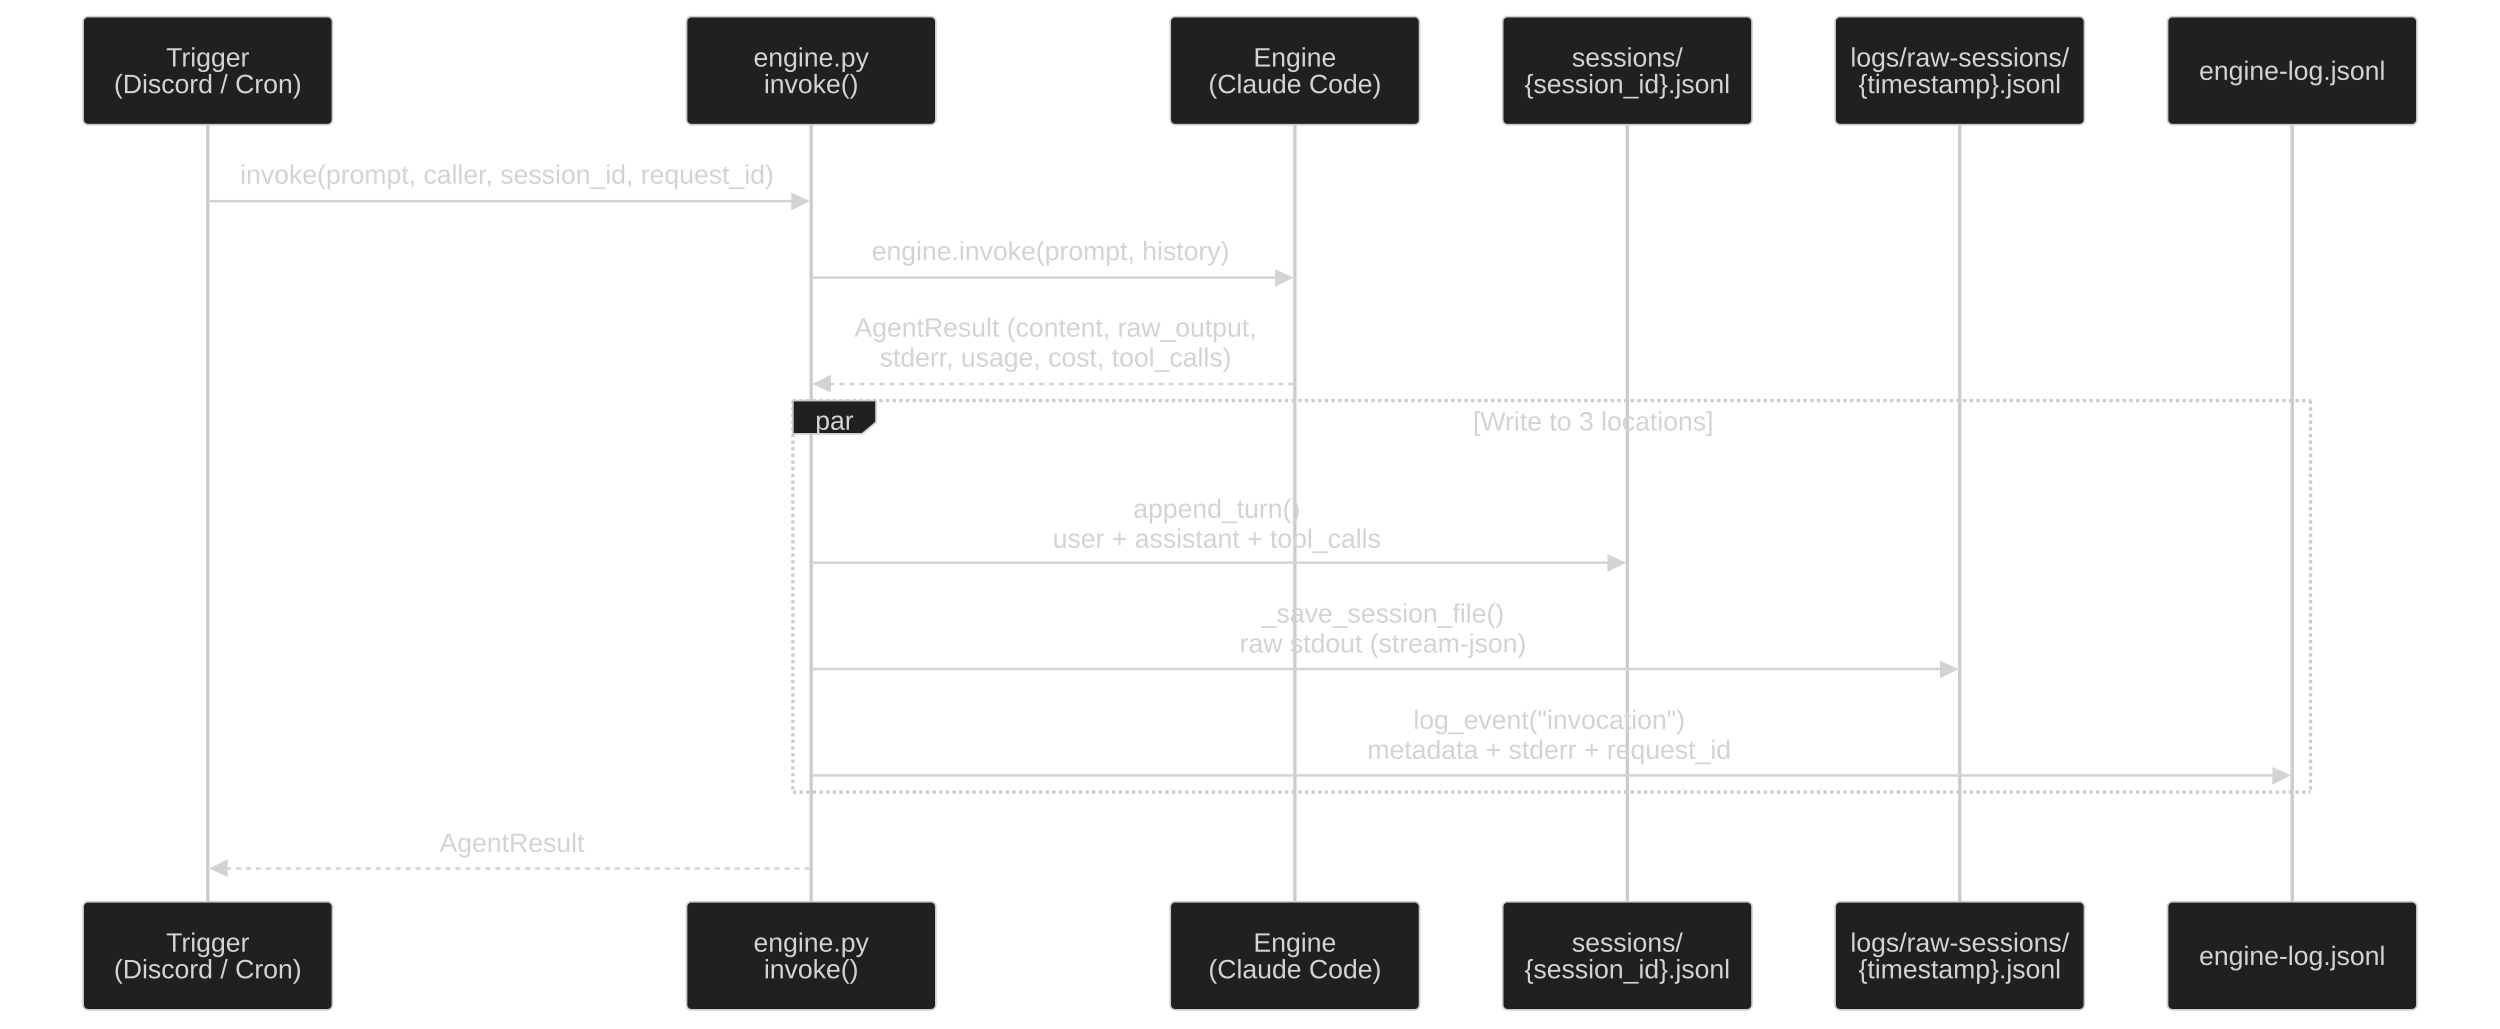
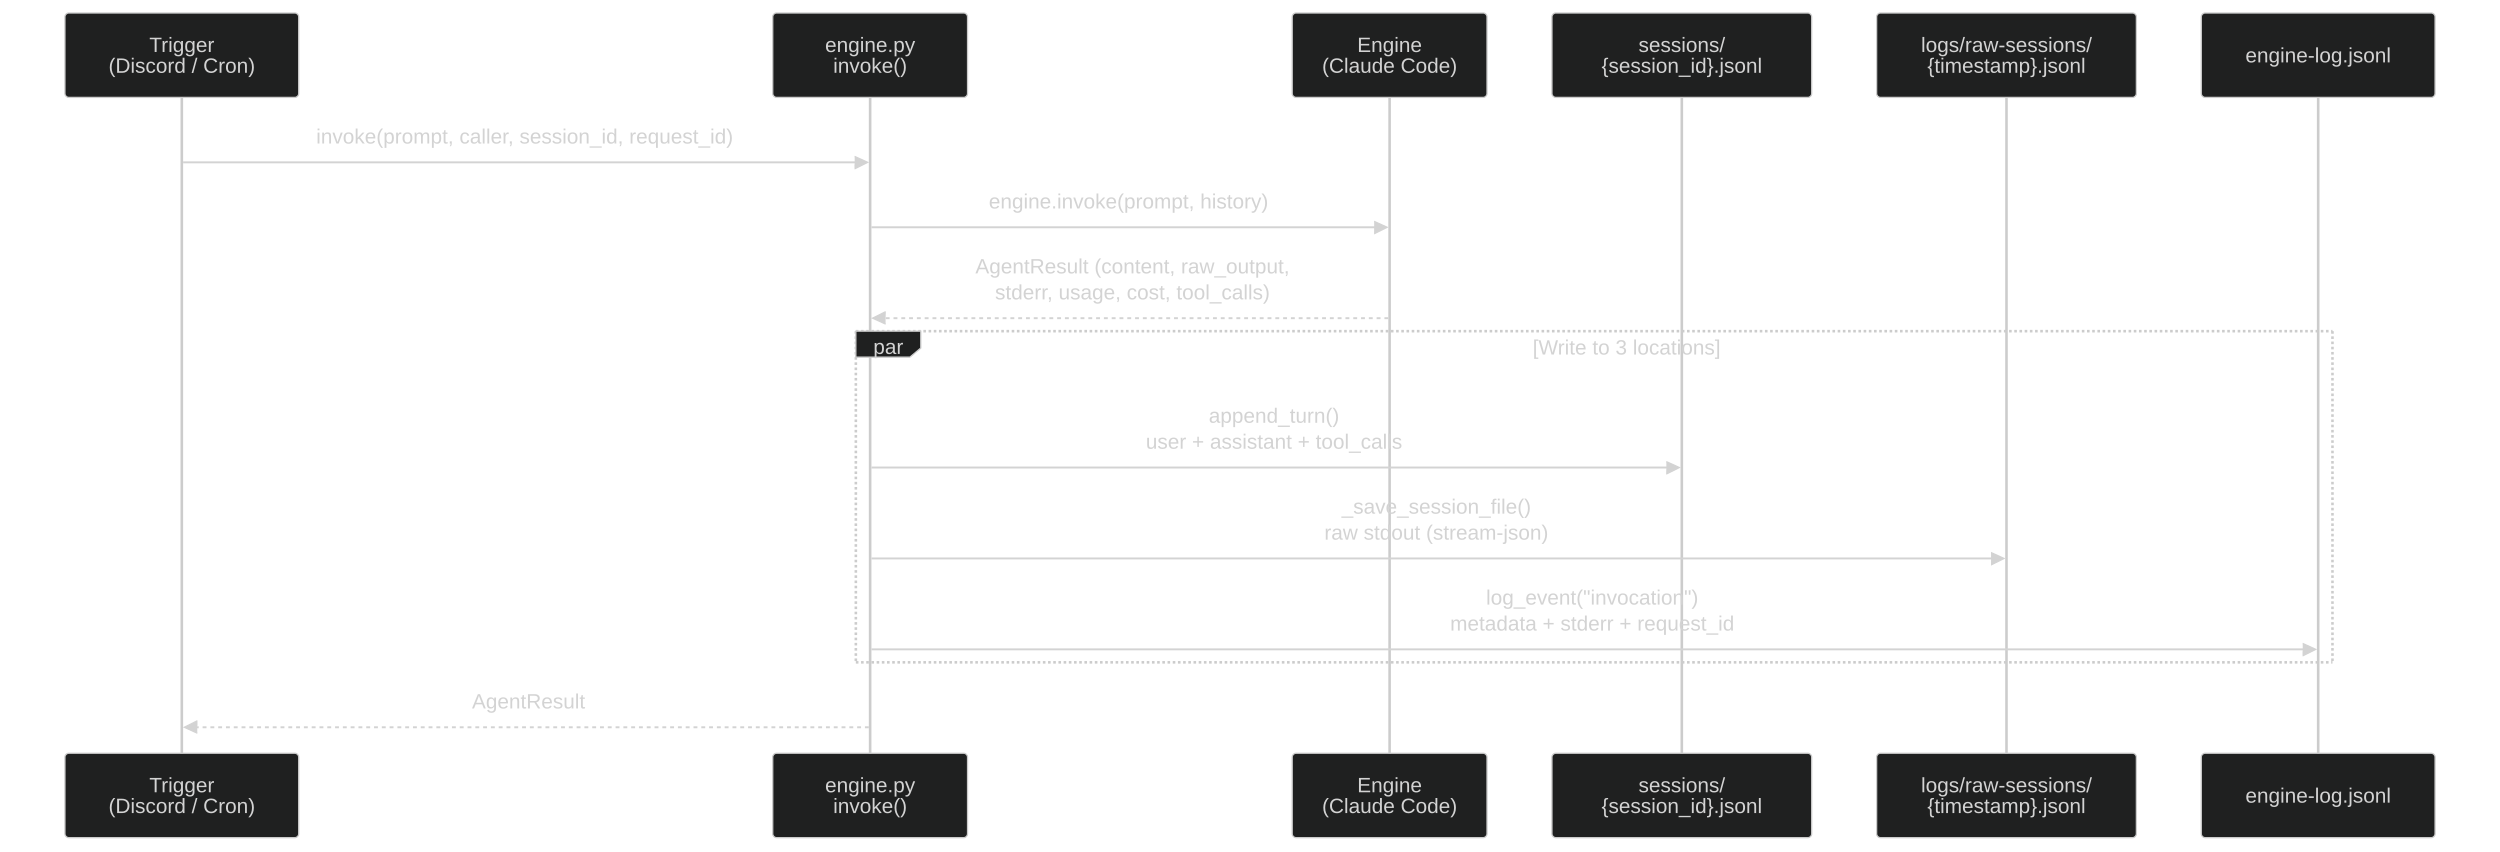
- <svg xmlns="http://www.w3.org/2000/svg" id="my-svg" width="100%" style="max-width: 1504px; background-color: transparent;" viewBox="-50 -10 1504 618.5" role="graphics-document document" aria-roledescription="sequence">
-   <g>
-     <rect x="1254" y="532.5" fill="#eaeaea" stroke="#666" width="150" height="65" name="EL" rx="3" ry="3" class="actor actor-bottom" />
-     <text x="1329" y="565" dominant-baseline="central" alignment-baseline="central" class="actor actor-box" style="text-anchor: middle; font-size: 16px; font-weight: 400;">
-       <tspan x="1329" dy="0">engine-log.jsonl</tspan>
-     </text>
-   </g>
-   <g>
-     <rect x="1054" y="532.5" fill="#eaeaea" stroke="#666" width="150" height="65" name="RS" rx="3" ry="3" class="actor actor-bottom" />
-     <text x="1129" y="565" dominant-baseline="central" alignment-baseline="central" class="actor actor-box" style="text-anchor: middle; font-size: 16px; font-weight: 400;">
-       <tspan x="1129" dy="-8">logs/raw-sessions/</tspan>
-     </text>
-     <text x="1129" y="565" dominant-baseline="central" alignment-baseline="central" class="actor actor-box" style="text-anchor: middle; font-size: 16px; font-weight: 400;">
-       <tspan x="1129" dy="8">{timestamp}.jsonl</tspan>
-     </text>
-   </g>
-   <g>
-     <rect x="854" y="532.5" fill="#eaeaea" stroke="#666" width="150" height="65" name="SS" rx="3" ry="3" class="actor actor-bottom" />
-     <text x="929" y="565" dominant-baseline="central" alignment-baseline="central" class="actor actor-box" style="text-anchor: middle; font-size: 16px; font-weight: 400;">
-       <tspan x="929" dy="-8">sessions/</tspan>
-     </text>
-     <text x="929" y="565" dominant-baseline="central" alignment-baseline="central" class="actor actor-box" style="text-anchor: middle; font-size: 16px; font-weight: 400;">
-       <tspan x="929" dy="8">{session_id}.jsonl</tspan>
-     </text>
-   </g>
-   <g>
-     <rect x="654" y="532.5" fill="#eaeaea" stroke="#666" width="150" height="65" name="EN" rx="3" ry="3" class="actor actor-bottom" />
-     <text x="729" y="565" dominant-baseline="central" alignment-baseline="central" class="actor actor-box" style="text-anchor: middle; font-size: 16px; font-weight: 400;">
-       <tspan x="729" dy="-8">Engine</tspan>
-     </text>
-     <text x="729" y="565" dominant-baseline="central" alignment-baseline="central" class="actor actor-box" style="text-anchor: middle; font-size: 16px; font-weight: 400;">
-       <tspan x="729" dy="8">(Claude Code)</tspan>
-     </text>
-   </g>
-   <g>
-     <rect x="363" y="532.5" fill="#eaeaea" stroke="#666" width="150" height="65" name="E" rx="3" ry="3" class="actor actor-bottom" />
-     <text x="438" y="565" dominant-baseline="central" alignment-baseline="central" class="actor actor-box" style="text-anchor: middle; font-size: 16px; font-weight: 400;">
-       <tspan x="438" dy="-8">engine.py</tspan>
-     </text>
-     <text x="438" y="565" dominant-baseline="central" alignment-baseline="central" class="actor actor-box" style="text-anchor: middle; font-size: 16px; font-weight: 400;">
-       <tspan x="438" dy="8">invoke()</tspan>
-     </text>
-   </g>
-   <g>
-     <rect x="0" y="532.5" fill="#eaeaea" stroke="#666" width="150" height="65" name="T" rx="3" ry="3" class="actor actor-bottom" />
-     <text x="75" y="565" dominant-baseline="central" alignment-baseline="central" class="actor actor-box" style="text-anchor: middle; font-size: 16px; font-weight: 400;">
-       <tspan x="75" dy="-8">Trigger</tspan>
-     </text>
-     <text x="75" y="565" dominant-baseline="central" alignment-baseline="central" class="actor actor-box" style="text-anchor: middle; font-size: 16px; font-weight: 400;">
-       <tspan x="75" dy="8">(Discord / Cron)</tspan>
-     </text>
-   </g>
-   <g>
-     <line id="actor5" x1="1329" y1="65" x2="1329" y2="532.5" class="actor-line 200" stroke-width="0.5px" stroke="#999" name="EL" />
-     <g id="root-5">
-       <rect x="1254" y="0" fill="#eaeaea" stroke="#666" width="150" height="65" name="EL" rx="3" ry="3" class="actor actor-top" />
-       <text x="1329" y="32.5" dominant-baseline="central" alignment-baseline="central" class="actor actor-box" style="text-anchor: middle; font-size: 16px; font-weight: 400;">
-         <tspan x="1329" dy="0">engine-log.jsonl</tspan>
-       </text>
-     </g>
-   </g>
-   <g>
-     <line id="actor4" x1="1129" y1="65" x2="1129" y2="532.5" class="actor-line 200" stroke-width="0.5px" stroke="#999" name="RS" />
-     <g id="root-4">
-       <rect x="1054" y="0" fill="#eaeaea" stroke="#666" width="150" height="65" name="RS" rx="3" ry="3" class="actor actor-top" />
-       <text x="1129" y="32.5" dominant-baseline="central" alignment-baseline="central" class="actor actor-box" style="text-anchor: middle; font-size: 16px; font-weight: 400;">
-         <tspan x="1129" dy="-8">logs/raw-sessions/</tspan>
-       </text>
-       <text x="1129" y="32.5" dominant-baseline="central" alignment-baseline="central" class="actor actor-box" style="text-anchor: middle; font-size: 16px; font-weight: 400;">
-         <tspan x="1129" dy="8">{timestamp}.jsonl</tspan>
-       </text>
-     </g>
-   </g>
-   <g>
-     <line id="actor3" x1="929" y1="65" x2="929" y2="532.5" class="actor-line 200" stroke-width="0.5px" stroke="#999" name="SS" />
-     <g id="root-3">
-       <rect x="854" y="0" fill="#eaeaea" stroke="#666" width="150" height="65" name="SS" rx="3" ry="3" class="actor actor-top" />
-       <text x="929" y="32.5" dominant-baseline="central" alignment-baseline="central" class="actor actor-box" style="text-anchor: middle; font-size: 16px; font-weight: 400;">
-         <tspan x="929" dy="-8">sessions/</tspan>
-       </text>
-       <text x="929" y="32.5" dominant-baseline="central" alignment-baseline="central" class="actor actor-box" style="text-anchor: middle; font-size: 16px; font-weight: 400;">
-         <tspan x="929" dy="8">{session_id}.jsonl</tspan>
-       </text>
-     </g>
-   </g>
-   <g>
-     <line id="actor2" x1="729" y1="65" x2="729" y2="532.5" class="actor-line 200" stroke-width="0.5px" stroke="#999" name="EN" />
-     <g id="root-2">
-       <rect x="654" y="0" fill="#eaeaea" stroke="#666" width="150" height="65" name="EN" rx="3" ry="3" class="actor actor-top" />
-       <text x="729" y="32.5" dominant-baseline="central" alignment-baseline="central" class="actor actor-box" style="text-anchor: middle; font-size: 16px; font-weight: 400;">
-         <tspan x="729" dy="-8">Engine</tspan>
-       </text>
-       <text x="729" y="32.5" dominant-baseline="central" alignment-baseline="central" class="actor actor-box" style="text-anchor: middle; font-size: 16px; font-weight: 400;">
-         <tspan x="729" dy="8">(Claude Code)</tspan>
-       </text>
-     </g>
-   </g>
-   <g>
-     <line id="actor1" x1="438" y1="65" x2="438" y2="532.5" class="actor-line 200" stroke-width="0.5px" stroke="#999" name="E" />
-     <g id="root-1">
-       <rect x="363" y="0" fill="#eaeaea" stroke="#666" width="150" height="65" name="E" rx="3" ry="3" class="actor actor-top" />
-       <text x="438" y="32.5" dominant-baseline="central" alignment-baseline="central" class="actor actor-box" style="text-anchor: middle; font-size: 16px; font-weight: 400;">
-         <tspan x="438" dy="-8">engine.py</tspan>
-       </text>
-       <text x="438" y="32.5" dominant-baseline="central" alignment-baseline="central" class="actor actor-box" style="text-anchor: middle; font-size: 16px; font-weight: 400;">
-         <tspan x="438" dy="8">invoke()</tspan>
-       </text>
-     </g>
-   </g>
-   <g>
-     <line id="actor0" x1="75" y1="65" x2="75" y2="532.5" class="actor-line 200" stroke-width="0.5px" stroke="#999" name="T" />
-     <g id="root-0">
-       <rect x="0" y="0" fill="#eaeaea" stroke="#666" width="150" height="65" name="T" rx="3" ry="3" class="actor actor-top" />
-       <text x="75" y="32.5" dominant-baseline="central" alignment-baseline="central" class="actor actor-box" style="text-anchor: middle; font-size: 16px; font-weight: 400;">
-         <tspan x="75" dy="-8">Trigger</tspan>
-       </text>
-       <text x="75" y="32.5" dominant-baseline="central" alignment-baseline="central" class="actor actor-box" style="text-anchor: middle; font-size: 16px; font-weight: 400;">
-         <tspan x="75" dy="8">(Discord / Cron)</tspan>
-       </text>
-     </g>
-   </g>
-   <style>#my-svg{font-family:"trebuchet ms",verdana,arial,sans-serif;font-size:16px;fill:#ccc;}@keyframes edge-animation-frame{from{stroke-dashoffset:0;}}@keyframes dash{to{stroke-dashoffset:0;}}#my-svg .edge-animation-slow{stroke-dasharray:9,5!important;stroke-dashoffset:900;animation:dash 50s linear infinite;stroke-linecap:round;}#my-svg .edge-animation-fast{stroke-dasharray:9,5!important;stroke-dashoffset:900;animation:dash 20s linear infinite;stroke-linecap:round;}#my-svg .error-icon{fill:#a44141;}#my-svg .error-text{fill:#ddd;stroke:#ddd;}#my-svg .edge-thickness-normal{stroke-width:1px;}#my-svg .edge-thickness-thick{stroke-width:3.5px;}#my-svg .edge-pattern-solid{stroke-dasharray:0;}#my-svg .edge-thickness-invisible{stroke-width:0;fill:none;}#my-svg .edge-pattern-dashed{stroke-dasharray:3;}#my-svg .edge-pattern-dotted{stroke-dasharray:2;}#my-svg .marker{fill:lightgrey;stroke:lightgrey;}#my-svg .marker.cross{stroke:lightgrey;}#my-svg svg{font-family:"trebuchet ms",verdana,arial,sans-serif;font-size:16px;}#my-svg p{margin:0;}#my-svg .actor{stroke:#ccc;fill:#1f2020;}#my-svg text.actor&gt;tspan{fill:lightgrey;stroke:none;}#my-svg .actor-line{stroke:#ccc;}#my-svg .innerArc{stroke-width:1.5;stroke-dasharray:none;}#my-svg .messageLine0{stroke-width:1.5;stroke-dasharray:none;stroke:lightgrey;}#my-svg .messageLine1{stroke-width:1.5;stroke-dasharray:2,2;stroke:lightgrey;}#my-svg #arrowhead path{fill:lightgrey;stroke:lightgrey;}#my-svg .sequenceNumber{fill:black;}#my-svg #sequencenumber{fill:lightgrey;}#my-svg #crosshead path{fill:lightgrey;stroke:lightgrey;}#my-svg .messageText{fill:lightgrey;stroke:none;}#my-svg .labelBox{stroke:#ccc;fill:#1f2020;}#my-svg .labelText,#my-svg .labelText&gt;tspan{fill:lightgrey;stroke:none;}#my-svg .loopText,#my-svg .loopText&gt;tspan{fill:lightgrey;stroke:none;}#my-svg .loopLine{stroke-width:2px;stroke-dasharray:2,2;stroke:#ccc;fill:#ccc;}#my-svg .note{stroke:hsl(180, 0%, 18.353%);fill:hsl(180, 1.587%, 28.353%);}#my-svg .noteText,#my-svg .noteText&gt;tspan{fill:rgb(183.848, 181.552, 181.552);stroke:none;}#my-svg .activation0{fill:hsl(180, 1.587%, 28.353%);stroke:#ccc;}#my-svg .activation1{fill:hsl(180, 1.587%, 28.353%);stroke:#ccc;}#my-svg .activation2{fill:hsl(180, 1.587%, 28.353%);stroke:#ccc;}#my-svg .actorPopupMenu{position:absolute;}#my-svg .actorPopupMenuPanel{position:absolute;fill:#1f2020;box-shadow:0px 8px 16px 0px rgba(0,0,0,0.2);filter:drop-shadow(3px 5px 2px rgb(0 0 0 / 0.4));}#my-svg .actor-man line{stroke:#ccc;fill:#1f2020;}#my-svg .actor-man circle,#my-svg line{stroke:#ccc;fill:#1f2020;stroke-width:2px;}#my-svg :root{--mermaid-font-family:"trebuchet ms",verdana,arial,sans-serif;}</style>
+ <svg xmlns="http://www.w3.org/2000/svg" id="my-svg" width="100%" style="max-width: 1925px; background-color: white;" viewBox="-50 -10 1925 656" role="graphics-document document" aria-roledescription="sequence">
+   <g>
+     <rect x="1645" y="570" fill="#eaeaea" stroke="#666" width="180" height="65" name="EL" rx="3" ry="3" class="actor actor-bottom" />
+     <text x="1735" y="602.5" dominant-baseline="central" alignment-baseline="central" class="actor actor-box" style="text-anchor: middle; font-size: 16px; font-weight: 400;">
+       <tspan x="1735" dy="0">engine-log.jsonl</tspan>
+     </text>
+   </g>
+   <g>
+     <rect x="1395" y="570" fill="#eaeaea" stroke="#666" width="200" height="65" name="RS" rx="3" ry="3" class="actor actor-bottom" />
+     <text x="1495" y="602.5" dominant-baseline="central" alignment-baseline="central" class="actor actor-box" style="text-anchor: middle; font-size: 16px; font-weight: 400;">
+       <tspan x="1495" dy="-8">logs/raw-sessions/</tspan>
+     </text>
+     <text x="1495" y="602.5" dominant-baseline="central" alignment-baseline="central" class="actor actor-box" style="text-anchor: middle; font-size: 16px; font-weight: 400;">
+       <tspan x="1495" dy="8">{timestamp}.jsonl</tspan>
+     </text>
+   </g>
+   <g>
+     <rect x="1145" y="570" fill="#eaeaea" stroke="#666" width="200" height="65" name="SS" rx="3" ry="3" class="actor actor-bottom" />
+     <text x="1245" y="602.5" dominant-baseline="central" alignment-baseline="central" class="actor actor-box" style="text-anchor: middle; font-size: 16px; font-weight: 400;">
+       <tspan x="1245" dy="-8">sessions/</tspan>
+     </text>
+     <text x="1245" y="602.5" dominant-baseline="central" alignment-baseline="central" class="actor actor-box" style="text-anchor: middle; font-size: 16px; font-weight: 400;">
+       <tspan x="1245" dy="8">{session_id}.jsonl</tspan>
+     </text>
+   </g>
+   <g>
+     <rect x="945" y="570" fill="#eaeaea" stroke="#666" width="150" height="65" name="EN" rx="3" ry="3" class="actor actor-bottom" />
+     <text x="1020" y="602.5" dominant-baseline="central" alignment-baseline="central" class="actor actor-box" style="text-anchor: middle; font-size: 16px; font-weight: 400;">
+       <tspan x="1020" dy="-8">Engine</tspan>
+     </text>
+     <text x="1020" y="602.5" dominant-baseline="central" alignment-baseline="central" class="actor actor-box" style="text-anchor: middle; font-size: 16px; font-weight: 400;">
+       <tspan x="1020" dy="8">(Claude Code)</tspan>
+     </text>
+   </g>
+   <g>
+     <rect x="545" y="570" fill="#eaeaea" stroke="#666" width="150" height="65" name="E" rx="3" ry="3" class="actor actor-bottom" />
+     <text x="620" y="602.5" dominant-baseline="central" alignment-baseline="central" class="actor actor-box" style="text-anchor: middle; font-size: 16px; font-weight: 400;">
+       <tspan x="620" dy="-8">engine.py</tspan>
+     </text>
+     <text x="620" y="602.5" dominant-baseline="central" alignment-baseline="central" class="actor actor-box" style="text-anchor: middle; font-size: 16px; font-weight: 400;">
+       <tspan x="620" dy="8">invoke()</tspan>
+     </text>
+   </g>
+   <g>
+     <rect x="0" y="570" fill="#eaeaea" stroke="#666" width="180" height="65" name="T" rx="3" ry="3" class="actor actor-bottom" />
+     <text x="90" y="602.5" dominant-baseline="central" alignment-baseline="central" class="actor actor-box" style="text-anchor: middle; font-size: 16px; font-weight: 400;">
+       <tspan x="90" dy="-8">Trigger</tspan>
+     </text>
+     <text x="90" y="602.5" dominant-baseline="central" alignment-baseline="central" class="actor actor-box" style="text-anchor: middle; font-size: 16px; font-weight: 400;">
+       <tspan x="90" dy="8">(Discord / Cron)</tspan>
+     </text>
+   </g>
+   <g>
+     <line id="actor5" x1="1735" y1="65" x2="1735" y2="570" class="actor-line 200" stroke-width="0.5px" stroke="#999" name="EL" data-et="life-line" data-id="EL" />
+     <g id="root-5" data-et="participant" data-type="participant" data-id="EL">
+       <rect x="1645" y="0" fill="#eaeaea" stroke="#666" width="180" height="65" name="EL" rx="3" ry="3" class="actor actor-top" />
+       <text x="1735" y="32.5" dominant-baseline="central" alignment-baseline="central" class="actor actor-box" style="text-anchor: middle; font-size: 16px; font-weight: 400;">
+         <tspan x="1735" dy="0">engine-log.jsonl</tspan>
+       </text>
+     </g>
+   </g>
+   <g>
+     <line id="actor4" x1="1495" y1="65" x2="1495" y2="570" class="actor-line 200" stroke-width="0.5px" stroke="#999" name="RS" data-et="life-line" data-id="RS" />
+     <g id="root-4" data-et="participant" data-type="participant" data-id="RS">
+       <rect x="1395" y="0" fill="#eaeaea" stroke="#666" width="200" height="65" name="RS" rx="3" ry="3" class="actor actor-top" />
+       <text x="1495" y="32.5" dominant-baseline="central" alignment-baseline="central" class="actor actor-box" style="text-anchor: middle; font-size: 16px; font-weight: 400;">
+         <tspan x="1495" dy="-8">logs/raw-sessions/</tspan>
+       </text>
+       <text x="1495" y="32.5" dominant-baseline="central" alignment-baseline="central" class="actor actor-box" style="text-anchor: middle; font-size: 16px; font-weight: 400;">
+         <tspan x="1495" dy="8">{timestamp}.jsonl</tspan>
+       </text>
+     </g>
+   </g>
+   <g>
+     <line id="actor3" x1="1245" y1="65" x2="1245" y2="570" class="actor-line 200" stroke-width="0.5px" stroke="#999" name="SS" data-et="life-line" data-id="SS" />
+     <g id="root-3" data-et="participant" data-type="participant" data-id="SS">
+       <rect x="1145" y="0" fill="#eaeaea" stroke="#666" width="200" height="65" name="SS" rx="3" ry="3" class="actor actor-top" />
+       <text x="1245" y="32.5" dominant-baseline="central" alignment-baseline="central" class="actor actor-box" style="text-anchor: middle; font-size: 16px; font-weight: 400;">
+         <tspan x="1245" dy="-8">sessions/</tspan>
+       </text>
+       <text x="1245" y="32.5" dominant-baseline="central" alignment-baseline="central" class="actor actor-box" style="text-anchor: middle; font-size: 16px; font-weight: 400;">
+         <tspan x="1245" dy="8">{session_id}.jsonl</tspan>
+       </text>
+     </g>
+   </g>
+   <g>
+     <line id="actor2" x1="1020" y1="65" x2="1020" y2="570" class="actor-line 200" stroke-width="0.5px" stroke="#999" name="EN" data-et="life-line" data-id="EN" />
+     <g id="root-2" data-et="participant" data-type="participant" data-id="EN">
+       <rect x="945" y="0" fill="#eaeaea" stroke="#666" width="150" height="65" name="EN" rx="3" ry="3" class="actor actor-top" />
+       <text x="1020" y="32.5" dominant-baseline="central" alignment-baseline="central" class="actor actor-box" style="text-anchor: middle; font-size: 16px; font-weight: 400;">
+         <tspan x="1020" dy="-8">Engine</tspan>
+       </text>
+       <text x="1020" y="32.5" dominant-baseline="central" alignment-baseline="central" class="actor actor-box" style="text-anchor: middle; font-size: 16px; font-weight: 400;">
+         <tspan x="1020" dy="8">(Claude Code)</tspan>
+       </text>
+     </g>
+   </g>
+   <g>
+     <line id="actor1" x1="620" y1="65" x2="620" y2="570" class="actor-line 200" stroke-width="0.5px" stroke="#999" name="E" data-et="life-line" data-id="E" />
+     <g id="root-1" data-et="participant" data-type="participant" data-id="E">
+       <rect x="545" y="0" fill="#eaeaea" stroke="#666" width="150" height="65" name="E" rx="3" ry="3" class="actor actor-top" />
+       <text x="620" y="32.5" dominant-baseline="central" alignment-baseline="central" class="actor actor-box" style="text-anchor: middle; font-size: 16px; font-weight: 400;">
+         <tspan x="620" dy="-8">engine.py</tspan>
+       </text>
+       <text x="620" y="32.5" dominant-baseline="central" alignment-baseline="central" class="actor actor-box" style="text-anchor: middle; font-size: 16px; font-weight: 400;">
+         <tspan x="620" dy="8">invoke()</tspan>
+       </text>
+     </g>
+   </g>
+   <g>
+     <line id="actor0" x1="90" y1="65" x2="90" y2="570" class="actor-line 200" stroke-width="0.5px" stroke="#999" name="T" data-et="life-line" data-id="T" />
+     <g id="root-0" data-et="participant" data-type="participant" data-id="T">
+       <rect x="0" y="0" fill="#eaeaea" stroke="#666" width="180" height="65" name="T" rx="3" ry="3" class="actor actor-top" />
+       <text x="90" y="32.5" dominant-baseline="central" alignment-baseline="central" class="actor actor-box" style="text-anchor: middle; font-size: 16px; font-weight: 400;">
+         <tspan x="90" dy="-8">Trigger</tspan>
+       </text>
+       <text x="90" y="32.5" dominant-baseline="central" alignment-baseline="central" class="actor actor-box" style="text-anchor: middle; font-size: 16px; font-weight: 400;">
+         <tspan x="90" dy="8">(Discord / Cron)</tspan>
+       </text>
+     </g>
+   </g>
+   <style>#my-svg{font-family:"trebuchet ms",verdana,arial,sans-serif;font-size:16px;fill:#ccc;}@keyframes edge-animation-frame{from{stroke-dashoffset:0;}}@keyframes dash{to{stroke-dashoffset:0;}}#my-svg .edge-animation-slow{stroke-dasharray:9,5!important;stroke-dashoffset:900;animation:dash 50s linear infinite;stroke-linecap:round;}#my-svg .edge-animation-fast{stroke-dasharray:9,5!important;stroke-dashoffset:900;animation:dash 20s linear infinite;stroke-linecap:round;}#my-svg .error-icon{fill:#a44141;}#my-svg .error-text{fill:#ddd;stroke:#ddd;}#my-svg .edge-thickness-normal{stroke-width:1px;}#my-svg .edge-thickness-thick{stroke-width:3.5px;}#my-svg .edge-pattern-solid{stroke-dasharray:0;}#my-svg .edge-thickness-invisible{stroke-width:0;fill:none;}#my-svg .edge-pattern-dashed{stroke-dasharray:3;}#my-svg .edge-pattern-dotted{stroke-dasharray:2;}#my-svg .marker{fill:lightgrey;stroke:lightgrey;}#my-svg .marker.cross{stroke:lightgrey;}#my-svg svg{font-family:"trebuchet ms",verdana,arial,sans-serif;font-size:16px;}#my-svg p{margin:0;}#my-svg .actor{stroke:#ccc;fill:#1f2020;stroke-width:1;}#my-svg rect.actor.outer-path[data-look="neo"]{filter:drop-shadow( 1px 2px 2px rgba(185,185,185,1));}#my-svg rect.note[data-look="neo"]{stroke:hsl(180, 0%, 18.353%);fill:hsl(180, 1.587%, 28.353%);filter:drop-shadow( 1px 2px 2px rgba(185,185,185,1));}#my-svg text.actor&gt;tspan{fill:lightgrey;stroke:none;}#my-svg .actor-line{stroke:#ccc;}#my-svg .innerArc{stroke-width:1.5;stroke-dasharray:none;}#my-svg .messageLine0{stroke-width:1.5;stroke-dasharray:none;stroke:lightgrey;}#my-svg .messageLine1{stroke-width:1.5;stroke-dasharray:2,2;stroke:lightgrey;}#my-svg [id$="-arrowhead"] path{fill:lightgrey;stroke:lightgrey;}#my-svg .sequenceNumber{fill:black;}#my-svg [id$="-sequencenumber"]{fill:lightgrey;}#my-svg [id$="-crosshead"] path{fill:lightgrey;stroke:lightgrey;}#my-svg .messageText{fill:lightgrey;stroke:none;}#my-svg .labelBox{stroke:#ccc;fill:#1f2020;filter:none;}#my-svg .labelText,#my-svg .labelText&gt;tspan{fill:lightgrey;stroke:none;}#my-svg .loopText,#my-svg .loopText&gt;tspan{fill:lightgrey;stroke:none;}#my-svg .sectionTitle,#my-svg .sectionTitle&gt;tspan{fill:lightgrey;stroke:none;}#my-svg .loopLine{stroke-width:2px;stroke-dasharray:2,2;stroke:#ccc;fill:#ccc;}#my-svg .note{stroke:hsl(180, 0%, 18.353%);fill:hsl(180, 1.587%, 28.353%);}#my-svg .noteText,#my-svg .noteText&gt;tspan{fill:rgb(183.848, 181.552, 181.552);stroke:none;font-weight:normal;}#my-svg .activation0{fill:hsl(180, 1.587%, 28.353%);stroke:#ccc;}#my-svg .activation1{fill:hsl(180, 1.587%, 28.353%);stroke:#ccc;}#my-svg .activation2{fill:hsl(180, 1.587%, 28.353%);stroke:#ccc;}#my-svg .actorPopupMenu{position:absolute;}#my-svg .actorPopupMenuPanel{position:absolute;fill:#1f2020;box-shadow:0px 8px 16px 0px rgba(0,0,0,0.2);filter:drop-shadow(3px 5px 2px rgb(0 0 0 / 0.4));}#my-svg .actor-man circle,#my-svg line{fill:#1f2020;stroke-width:2px;}#my-svg g rect.rect{filter:drop-shadow( 1px 2px 2px rgba(185,185,185,1));stroke:#ccc;}#my-svg .node .neo-node{stroke:#ccc;}#my-svg [data-look="neo"].node rect,#my-svg [data-look="neo"].cluster rect,#my-svg [data-look="neo"].node polygon{stroke:url(#my-svg-gradient);filter:drop-shadow( 1px 2px 2px rgba(185,185,185,1));}#my-svg [data-look="neo"].node path{stroke:url(#my-svg-gradient);stroke-width:1px;}#my-svg [data-look="neo"].node .outer-path{filter:drop-shadow( 1px 2px 2px rgba(185,185,185,1));}#my-svg [data-look="neo"].node .neo-line path{stroke:#ccc;filter:none;}#my-svg [data-look="neo"].node circle{stroke:url(#my-svg-gradient);filter:drop-shadow( 1px 2px 2px rgba(185,185,185,1));}#my-svg [data-look="neo"].node circle .state-start{fill:#000000;}#my-svg [data-look="neo"].icon-shape .icon{fill:url(#my-svg-gradient);filter:drop-shadow( 1px 2px 2px rgba(185,185,185,1));}#my-svg [data-look="neo"].icon-shape .icon-neo path{stroke:url(#my-svg-gradient);filter:drop-shadow( 1px 2px 2px rgba(185,185,185,1));}#my-svg :root{--mermaid-font-family:"trebuchet ms",verdana,arial,sans-serif;}</style>
  <g />
  <defs>
-     <symbol id="computer" width="24" height="24">
+     <symbol id="my-svg-computer" width="24" height="24">
      <path transform="scale(.5)" d="M2 2v13h20v-13h-20zm18 11h-16v-9h16v9zm-10.228 6l.466-1h3.524l.467 1h-4.457zm14.228 3h-24l2-6h2.104l-1.33 4h18.45l-1.297-4h2.073l2 6zm-5-10h-14v-7h14v7z" />
    </symbol>
  </defs>
  <defs>
-     <symbol id="database" fill-rule="evenodd" clip-rule="evenodd">
+     <symbol id="my-svg-database" fill-rule="evenodd" clip-rule="evenodd">
      <path transform="scale(.5)" d="M12.258.001l.256.004.255.005.253.008.251.01.249.012.247.015.246.016.242.019.241.02.239.023.236.024.233.027.231.028.229.031.225.032.223.034.22.036.217.038.214.04.211.041.208.043.205.045.201.046.198.048.194.05.191.051.187.053.183.054.18.056.175.057.172.059.168.06.163.061.16.063.155.064.15.066.074.033.073.033.071.034.07.034.069.035.068.035.067.035.066.035.064.036.064.036.062.036.06.036.06.037.058.037.058.037.055.038.055.038.053.038.052.038.051.039.05.039.048.039.047.039.045.04.044.04.043.04.041.04.04.041.039.041.037.041.036.041.034.041.033.042.032.042.03.042.029.042.027.042.026.043.024.043.023.043.021.043.02.043.018.044.017.043.015.044.013.044.012.044.011.045.009.044.007.045.006.045.004.045.002.045.001.045v17l-.001.045-.002.045-.004.045-.006.045-.007.045-.009.044-.011.045-.012.044-.013.044-.015.044-.017.043-.018.044-.02.043-.021.043-.023.043-.024.043-.026.043-.027.042-.029.042-.03.042-.032.042-.033.042-.034.041-.036.041-.037.041-.039.041-.04.041-.041.04-.043.04-.044.04-.045.04-.047.039-.048.039-.05.039-.051.039-.052.038-.053.038-.055.038-.055.038-.058.037-.058.037-.06.037-.06.036-.062.036-.064.036-.064.036-.066.035-.067.035-.068.035-.069.035-.07.034-.071.034-.073.033-.074.033-.15.066-.155.064-.16.063-.163.061-.168.06-.172.059-.175.057-.18.056-.183.054-.187.053-.191.051-.194.05-.198.048-.201.046-.205.045-.208.043-.211.041-.214.04-.217.038-.22.036-.223.034-.225.032-.229.031-.231.028-.233.027-.236.024-.239.023-.241.02-.242.019-.246.016-.247.015-.249.012-.251.01-.253.008-.255.005-.256.004-.258.001-.258-.001-.256-.004-.255-.005-.253-.008-.251-.01-.249-.012-.247-.015-.245-.016-.243-.019-.241-.02-.238-.023-.236-.024-.234-.027-.231-.028-.228-.031-.226-.032-.223-.034-.22-.036-.217-.038-.214-.04-.211-.041-.208-.043-.204-.045-.201-.046-.198-.048-.195-.05-.19-.051-.187-.053-.184-.054-.179-.056-.176-.057-.172-.059-.167-.06-.164-.061-.159-.063-.155-.064-.151-.066-.074-.033-.072-.033-.072-.034-.07-.034-.069-.035-.068-.035-.067-.035-.066-.035-.064-.036-.063-.036-.062-.036-.061-.036-.06-.037-.058-.037-.057-.037-.056-.038-.055-.038-.053-.038-.052-.038-.051-.039-.049-.039-.049-.039-.046-.039-.046-.04-.044-.04-.043-.04-.041-.04-.04-.041-.039-.041-.037-.041-.036-.041-.034-.041-.033-.042-.032-.042-.03-.042-.029-.042-.027-.042-.026-.043-.024-.043-.023-.043-.021-.043-.02-.043-.018-.044-.017-.043-.015-.044-.013-.044-.012-.044-.011-.045-.009-.044-.007-.045-.006-.045-.004-.045-.002-.045-.001-.045v-17l.001-.045.002-.045.004-.045.006-.045.007-.045.009-.044.011-.045.012-.044.013-.044.015-.044.017-.043.018-.044.02-.043.021-.043.023-.043.024-.043.026-.043.027-.042.029-.042.03-.042.032-.042.033-.042.034-.041.036-.041.037-.041.039-.041.04-.041.041-.04.043-.04.044-.04.046-.04.046-.039.049-.039.049-.039.051-.039.052-.038.053-.038.055-.038.056-.038.057-.037.058-.037.06-.037.061-.036.062-.036.063-.036.064-.036.066-.035.067-.035.068-.035.069-.035.07-.034.072-.034.072-.033.074-.033.151-.066.155-.064.159-.063.164-.061.167-.06.172-.059.176-.057.179-.056.184-.054.187-.053.19-.051.195-.05.198-.048.201-.046.204-.045.208-.043.211-.041.214-.04.217-.038.22-.036.223-.034.226-.032.228-.031.231-.028.234-.027.236-.024.238-.023.241-.02.243-.019.245-.016.247-.015.249-.012.251-.01.253-.008.255-.005.256-.004.258-.001.258.001zm-9.258 20.499v.01l.001.021.003.021.004.022.005.021.006.022.007.022.009.023.01.022.011.023.012.023.013.023.015.023.016.024.017.023.018.024.019.024.021.024.022.025.023.024.024.025.052.049.056.05.061.051.066.051.07.051.075.051.079.052.084.052.088.052.092.052.097.052.102.051.105.052.11.052.114.051.119.051.123.051.127.05.131.05.135.05.139.048.144.049.147.047.152.047.155.047.16.045.163.045.167.043.171.043.176.041.178.041.183.039.187.039.19.037.194.035.197.035.202.033.204.031.209.03.212.029.216.027.219.025.222.024.226.021.23.02.233.018.236.016.24.015.243.012.246.01.249.008.253.005.256.004.259.001.26-.001.257-.004.254-.005.25-.008.247-.011.244-.012.241-.014.237-.016.233-.018.231-.021.226-.021.224-.024.22-.026.216-.027.212-.028.21-.031.205-.031.202-.034.198-.034.194-.036.191-.037.187-.039.183-.04.179-.04.175-.042.172-.043.168-.044.163-.045.16-.046.155-.046.152-.047.148-.048.143-.049.139-.049.136-.05.131-.05.126-.05.123-.051.118-.052.114-.051.11-.052.106-.052.101-.052.096-.052.092-.052.088-.053.083-.051.079-.052.074-.052.07-.051.065-.051.06-.051.056-.05.051-.05.023-.024.023-.025.021-.024.02-.024.019-.024.018-.024.017-.024.015-.023.014-.024.013-.023.012-.023.01-.023.01-.022.008-.022.006-.022.006-.022.004-.022.004-.021.001-.021.001-.021v-4.127l-.077.055-.08.053-.083.054-.085.053-.087.052-.09.052-.093.051-.095.05-.097.05-.1.049-.102.049-.105.048-.106.047-.109.047-.111.046-.114.045-.115.045-.118.044-.12.043-.122.042-.124.042-.126.041-.128.04-.13.04-.132.038-.134.038-.135.037-.138.037-.139.035-.142.035-.143.034-.144.033-.147.032-.148.031-.15.03-.151.03-.153.029-.154.027-.156.027-.158.026-.159.025-.161.024-.162.023-.163.022-.165.021-.166.02-.167.019-.169.018-.169.017-.171.016-.173.015-.173.014-.175.013-.175.012-.177.011-.178.01-.179.008-.179.008-.181.006-.182.005-.182.004-.184.003-.184.002h-.37l-.184-.002-.184-.003-.182-.004-.182-.005-.181-.006-.179-.008-.179-.008-.178-.01-.176-.011-.176-.012-.175-.013-.173-.014-.172-.015-.171-.016-.17-.017-.169-.018-.167-.019-.166-.02-.165-.021-.163-.022-.162-.023-.161-.024-.159-.025-.157-.026-.156-.027-.155-.027-.153-.029-.151-.03-.15-.03-.148-.031-.146-.032-.145-.033-.143-.034-.141-.035-.14-.035-.137-.037-.136-.037-.134-.038-.132-.038-.13-.04-.128-.04-.126-.041-.124-.042-.122-.042-.12-.044-.117-.043-.116-.045-.113-.045-.112-.046-.109-.047-.106-.047-.105-.048-.102-.049-.1-.049-.097-.05-.095-.05-.093-.052-.09-.051-.087-.052-.085-.053-.083-.054-.08-.054-.077-.054v4.127zm0-5.654v.011l.001.021.003.021.004.021.005.022.006.022.007.022.009.022.01.022.011.023.012.023.013.023.015.024.016.023.017.024.018.024.019.024.021.024.022.024.023.025.024.024.052.05.056.05.061.05.066.051.07.051.075.052.079.051.084.052.088.052.092.052.097.052.102.052.105.052.11.051.114.051.119.052.123.05.127.051.131.05.135.049.139.049.144.048.147.048.152.047.155.046.16.045.163.045.167.044.171.042.176.042.178.04.183.04.187.038.19.037.194.036.197.034.202.033.204.032.209.03.212.028.216.027.219.025.222.024.226.022.23.02.233.018.236.016.24.014.243.012.246.01.249.008.253.006.256.003.259.001.26-.001.257-.003.254-.006.25-.008.247-.01.244-.012.241-.015.237-.016.233-.018.231-.02.226-.022.224-.024.22-.025.216-.027.212-.029.21-.03.205-.032.202-.033.198-.035.194-.036.191-.037.187-.039.183-.039.179-.041.175-.042.172-.043.168-.044.163-.045.16-.045.155-.047.152-.047.148-.048.143-.048.139-.05.136-.049.131-.05.126-.051.123-.051.118-.051.114-.052.11-.052.106-.052.101-.052.096-.052.092-.052.088-.052.083-.052.079-.052.074-.051.07-.052.065-.051.06-.05.056-.051.051-.049.023-.025.023-.024.021-.025.02-.024.019-.024.018-.024.017-.024.015-.023.014-.023.013-.024.012-.022.01-.023.01-.023.008-.022.006-.022.006-.022.004-.021.004-.022.001-.021.001-.021v-4.139l-.077.054-.08.054-.083.054-.085.052-.087.053-.09.051-.093.051-.095.051-.097.05-.1.049-.102.049-.105.048-.106.047-.109.047-.111.046-.114.045-.115.044-.118.044-.12.044-.122.042-.124.042-.126.041-.128.04-.13.039-.132.039-.134.038-.135.037-.138.036-.139.036-.142.035-.143.033-.144.033-.147.033-.148.031-.15.03-.151.03-.153.028-.154.028-.156.027-.158.026-.159.025-.161.024-.162.023-.163.022-.165.021-.166.02-.167.019-.169.018-.169.017-.171.016-.173.015-.173.014-.175.013-.175.012-.177.011-.178.009-.179.009-.179.007-.181.007-.182.005-.182.004-.184.003-.184.002h-.37l-.184-.002-.184-.003-.182-.004-.182-.005-.181-.007-.179-.007-.179-.009-.178-.009-.176-.011-.176-.012-.175-.013-.173-.014-.172-.015-.171-.016-.17-.017-.169-.018-.167-.019-.166-.02-.165-.021-.163-.022-.162-.023-.161-.024-.159-.025-.157-.026-.156-.027-.155-.028-.153-.028-.151-.03-.15-.03-.148-.031-.146-.033-.145-.033-.143-.033-.141-.035-.14-.036-.137-.036-.136-.037-.134-.038-.132-.039-.13-.039-.128-.04-.126-.041-.124-.042-.122-.043-.12-.043-.117-.044-.116-.044-.113-.046-.112-.046-.109-.046-.106-.047-.105-.048-.102-.049-.1-.049-.097-.05-.095-.051-.093-.051-.09-.051-.087-.053-.085-.052-.083-.054-.08-.054-.077-.054v4.139zm0-5.666v.011l.001.02.003.022.004.021.005.022.006.021.007.022.009.023.01.022.011.023.012.023.013.023.015.023.016.024.017.024.018.023.019.024.021.025.022.024.023.024.024.025.052.05.056.05.061.05.066.051.07.051.075.052.079.051.084.052.088.052.092.052.097.052.102.052.105.051.11.052.114.051.119.051.123.051.127.05.131.05.135.05.139.049.144.048.147.048.152.047.155.046.16.045.163.045.167.043.171.043.176.042.178.04.183.04.187.038.19.037.194.036.197.034.202.033.204.032.209.03.212.028.216.027.219.025.222.024.226.021.23.02.233.018.236.017.24.014.243.012.246.01.249.008.253.006.256.003.259.001.26-.001.257-.003.254-.006.25-.008.247-.01.244-.013.241-.014.237-.016.233-.018.231-.02.226-.022.224-.024.22-.025.216-.027.212-.029.21-.03.205-.032.202-.033.198-.035.194-.036.191-.037.187-.039.183-.039.179-.041.175-.042.172-.043.168-.044.163-.045.16-.045.155-.047.152-.047.148-.048.143-.049.139-.049.136-.049.131-.051.126-.05.123-.051.118-.052.114-.051.11-.052.106-.052.101-.052.096-.052.092-.052.088-.052.083-.052.079-.052.074-.052.07-.051.065-.051.06-.051.056-.05.051-.049.023-.025.023-.025.021-.024.02-.024.019-.024.018-.024.017-.024.015-.023.014-.024.013-.023.012-.023.01-.022.01-.023.008-.022.006-.022.006-.022.004-.022.004-.021.001-.021.001-.021v-4.153l-.077.054-.08.054-.083.053-.085.053-.087.053-.09.051-.093.051-.095.051-.097.05-.1.049-.102.048-.105.048-.106.048-.109.046-.111.046-.114.046-.115.044-.118.044-.12.043-.122.043-.124.042-.126.041-.128.04-.13.039-.132.039-.134.038-.135.037-.138.036-.139.036-.142.034-.143.034-.144.033-.147.032-.148.032-.15.03-.151.03-.153.028-.154.028-.156.027-.158.026-.159.024-.161.024-.162.023-.163.023-.165.021-.166.02-.167.019-.169.018-.169.017-.171.016-.173.015-.173.014-.175.013-.175.012-.177.01-.178.01-.179.009-.179.007-.181.006-.182.006-.182.004-.184.003-.184.001-.185.001-.185-.001-.184-.001-.184-.003-.182-.004-.182-.006-.181-.006-.179-.007-.179-.009-.178-.01-.176-.01-.176-.012-.175-.013-.173-.014-.172-.015-.171-.016-.17-.017-.169-.018-.167-.019-.166-.02-.165-.021-.163-.023-.162-.023-.161-.024-.159-.024-.157-.026-.156-.027-.155-.028-.153-.028-.151-.03-.15-.03-.148-.032-.146-.032-.145-.033-.143-.034-.141-.034-.14-.036-.137-.036-.136-.037-.134-.038-.132-.039-.13-.039-.128-.041-.126-.041-.124-.041-.122-.043-.12-.043-.117-.044-.116-.044-.113-.046-.112-.046-.109-.046-.106-.048-.105-.048-.102-.048-.1-.05-.097-.049-.095-.051-.093-.051-.09-.052-.087-.052-.085-.053-.083-.053-.08-.054-.077-.054v4.153zm8.74-8.179l-.257.004-.254.005-.25.008-.247.011-.244.012-.241.014-.237.016-.233.018-.231.021-.226.022-.224.023-.22.026-.216.027-.212.028-.21.031-.205.032-.202.033-.198.034-.194.036-.191.038-.187.038-.183.04-.179.041-.175.042-.172.043-.168.043-.163.045-.16.046-.155.046-.152.048-.148.048-.143.048-.139.049-.136.05-.131.05-.126.051-.123.051-.118.051-.114.052-.11.052-.106.052-.101.052-.096.052-.092.052-.088.052-.083.052-.079.052-.074.051-.07.052-.065.051-.06.05-.056.05-.051.05-.023.025-.023.024-.021.024-.02.025-.019.024-.018.024-.017.023-.015.024-.014.023-.013.023-.012.023-.01.023-.01.022-.008.022-.006.023-.006.021-.004.022-.004.021-.001.021-.001.021.001.021.001.021.004.021.004.022.006.021.006.023.008.022.01.022.01.023.012.023.013.023.014.023.015.024.017.023.018.024.019.024.02.025.021.024.023.024.023.025.051.05.056.05.06.05.065.051.07.052.074.051.079.052.083.052.088.052.092.052.096.052.101.052.106.052.11.052.114.052.118.051.123.051.126.051.131.05.136.05.139.049.143.048.148.048.152.048.155.046.16.046.163.045.168.043.172.043.175.042.179.041.183.04.187.038.191.038.194.036.198.034.202.033.205.032.21.031.212.028.216.027.22.026.224.023.226.022.231.021.233.018.237.016.241.014.244.012.247.011.25.008.254.005.257.004.26.001.26-.001.257-.004.254-.005.25-.008.247-.011.244-.012.241-.014.237-.016.233-.018.231-.021.226-.022.224-.023.22-.026.216-.027.212-.028.21-.031.205-.032.202-.033.198-.034.194-.036.191-.038.187-.038.183-.04.179-.041.175-.042.172-.043.168-.043.163-.045.16-.046.155-.046.152-.048.148-.048.143-.048.139-.049.136-.05.131-.05.126-.051.123-.051.118-.051.114-.052.11-.052.106-.052.101-.052.096-.052.092-.052.088-.052.083-.052.079-.052.074-.051.07-.052.065-.051.06-.05.056-.05.051-.05.023-.025.023-.024.021-.024.02-.025.019-.024.018-.024.017-.023.015-.024.014-.023.013-.023.012-.023.01-.023.01-.022.008-.022.006-.023.006-.021.004-.022.004-.021.001-.021.001-.021-.001-.021-.001-.021-.004-.021-.004-.022-.006-.021-.006-.023-.008-.022-.01-.022-.01-.023-.012-.023-.013-.023-.014-.023-.015-.024-.017-.023-.018-.024-.019-.024-.02-.025-.021-.024-.023-.024-.023-.025-.051-.05-.056-.05-.06-.05-.065-.051-.07-.052-.074-.051-.079-.052-.083-.052-.088-.052-.092-.052-.096-.052-.101-.052-.106-.052-.11-.052-.114-.052-.118-.051-.123-.051-.126-.051-.131-.05-.136-.05-.139-.049-.143-.048-.148-.048-.152-.048-.155-.046-.16-.046-.163-.045-.168-.043-.172-.043-.175-.042-.179-.041-.183-.04-.187-.038-.191-.038-.194-.036-.198-.034-.202-.033-.205-.032-.21-.031-.212-.028-.216-.027-.22-.026-.224-.023-.226-.022-.231-.021-.233-.018-.237-.016-.241-.014-.244-.012-.247-.011-.25-.008-.254-.005-.257-.004-.26-.001-.26.001z" />
    </symbol>
  </defs>
  <defs>
-     <symbol id="clock" width="24" height="24">
+     <symbol id="my-svg-clock" width="24" height="24">
      <path transform="scale(.5)" d="M12 2c5.514 0 10 4.486 10 10s-4.486 10-10 10-10-4.486-10-10 4.486-10 10-10zm0-2c-6.627 0-12 5.373-12 12s5.373 12 12 12 12-5.373 12-12-5.373-12-12-12zm5.848 12.459c.202.038.202.333.001.372-1.907.361-6.045 1.111-6.547 1.111-.719 0-1.301-.582-1.301-1.301 0-.512.77-5.447 1.125-7.445.034-.192.312-.181.343.014l.985 6.238 5.394 1.011z" />
    </symbol>
  </defs>
  <defs>
-     <marker id="arrowhead" refX="7.9" refY="5" markerUnits="userSpaceOnUse" markerWidth="12" markerHeight="12" orient="auto-start-reverse">
+     <marker id="my-svg-arrowhead" refX="7.9" refY="5" markerUnits="userSpaceOnUse" markerWidth="12" markerHeight="12" orient="auto-start-reverse">
      <path d="M -1 0 L 10 5 L 0 10 z" />
    </marker>
  </defs>
  <defs>
-     <marker id="crosshead" markerWidth="15" markerHeight="8" orient="auto" refX="4" refY="4.5">
+     <marker id="my-svg-crosshead" markerWidth="15" markerHeight="8" orient="auto" refX="4" refY="4.5">
      <path fill="none" stroke="#000000" stroke-width="1pt" d="M 1,2 L 6,7 M 6,2 L 1,7" style="stroke-dasharray: 0, 0;" />
    </marker>
  </defs>
  <defs>
-     <marker id="filled-head" refX="15.5" refY="7" markerWidth="20" markerHeight="28" orient="auto">
+     <marker id="my-svg-filled-head" refX="15.5" refY="7" markerWidth="20" markerHeight="28" orient="auto">
      <path d="M 18,7 L9,13 L14,7 L9,1 Z" />
    </marker>
  </defs>
  <defs>
-     <marker id="sequencenumber" refX="15" refY="15" markerWidth="60" markerHeight="40" orient="auto">
+     <marker id="my-svg-sequencenumber" refX="15" refY="15" markerWidth="60" markerHeight="40" orient="auto">
      <circle cx="15" cy="15" r="6" />
    </marker>
  </defs>
-   <g>
-     <line x1="427" y1="231" x2="1340" y2="231" class="loopLine" />
-     <line x1="1340" y1="231" x2="1340" y2="466.5" class="loopLine" />
-     <line x1="427" y1="466.5" x2="1340" y2="466.5" class="loopLine" />
-     <line x1="427" y1="231" x2="427" y2="466.5" class="loopLine" />
-     <polygon points="427,231 477,231 477,244 468.6,251 427,251" class="labelBox" />
-     <text x="452" y="244" text-anchor="middle" dominant-baseline="middle" alignment-baseline="middle" class="labelText" style="font-size: 16px; font-weight: 400;">par</text>
-     <text x="908.5" y="249" text-anchor="middle" class="loopText" style="font-size: 16px; font-weight: 400;">
-       <tspan x="908.5">[Write to 3 locations]</tspan>
-     </text>
-   </g>
-   <text x="255" y="80" text-anchor="middle" dominant-baseline="middle" alignment-baseline="middle" class="messageText" dy="1em" style="font-size: 16px; font-weight: 400;">invoke(prompt, caller, session_id, request_id)</text>
-   <line x1="76" y1="111" x2="434" y2="111" class="messageLine0" stroke-width="2" stroke="none" marker-end="url(#arrowhead)" style="fill: none;" />
-   <text x="582" y="126" text-anchor="middle" dominant-baseline="middle" alignment-baseline="middle" class="messageText" dy="1em" style="font-size: 16px; font-weight: 400;">engine.invoke(prompt, history)</text>
-   <line x1="439" y1="157" x2="725" y2="157" class="messageLine0" stroke-width="2" stroke="none" marker-end="url(#arrowhead)" style="fill: none;" />
-   <text x="585" y="172" text-anchor="middle" dominant-baseline="middle" alignment-baseline="middle" class="messageText" dy="1em" style="font-size: 16px; font-weight: 400;">AgentResult (content, raw_output,</text>
-   <text x="585" y="190" text-anchor="middle" dominant-baseline="middle" alignment-baseline="middle" class="messageText" dy="1em" style="font-size: 16px; font-weight: 400;">stderr, usage, cost, tool_calls)</text>
-   <line x1="728" y1="221" x2="442" y2="221" class="messageLine1" stroke-width="2" stroke="none" marker-end="url(#arrowhead)" style="stroke-dasharray: 3, 3; fill: none;" />
-   <text x="682" y="281" text-anchor="middle" dominant-baseline="middle" alignment-baseline="middle" class="messageText" dy="1em" style="font-size: 16px; font-weight: 400;">append_turn()</text>
-   <text x="682" y="299" text-anchor="middle" dominant-baseline="middle" alignment-baseline="middle" class="messageText" dy="1em" style="font-size: 16px; font-weight: 400;">user + assistant + tool_calls</text>
-   <line x1="439" y1="328.5" x2="925" y2="328.5" class="messageLine0" stroke-width="2" stroke="none" marker-end="url(#arrowhead)" style="fill: none;" />
-   <text x="782" y="344" text-anchor="middle" dominant-baseline="middle" alignment-baseline="middle" class="messageText" dy="1em" style="font-size: 16px; font-weight: 400;">_save_session_file()</text>
-   <text x="782" y="362" text-anchor="middle" dominant-baseline="middle" alignment-baseline="middle" class="messageText" dy="1em" style="font-size: 16px; font-weight: 400;">raw stdout (stream-json)</text>
-   <line x1="439" y1="392.5" x2="1125" y2="392.5" class="messageLine0" stroke-width="2" stroke="none" marker-end="url(#arrowhead)" style="fill: none;" />
-   <text x="882" y="408" text-anchor="middle" dominant-baseline="middle" alignment-baseline="middle" class="messageText" dy="1em" style="font-size: 16px; font-weight: 400;">log_event("invocation")</text>
-   <text x="882" y="426" text-anchor="middle" dominant-baseline="middle" alignment-baseline="middle" class="messageText" dy="1em" style="font-size: 16px; font-weight: 400;">metadata + stderr + request_id</text>
-   <line x1="439" y1="456.5" x2="1325" y2="456.5" class="messageLine0" stroke-width="2" stroke="none" marker-end="url(#arrowhead)" style="fill: none;" />
-   <text x="258" y="482" text-anchor="middle" dominant-baseline="middle" alignment-baseline="middle" class="messageText" dy="1em" style="font-size: 16px; font-weight: 400;">AgentResult</text>
-   <line x1="437" y1="512.5" x2="79" y2="512.5" class="messageLine1" stroke-width="2" stroke="none" marker-end="url(#arrowhead)" style="stroke-dasharray: 3, 3; fill: none;" />
+   <defs>
+     <marker id="my-svg-solidTopArrowHead" refX="7.9" refY="7.25" markerUnits="userSpaceOnUse" markerWidth="12" markerHeight="12" orient="auto-start-reverse">
+       <path d="M 0 0 L 10 8 L 0 8 z" />
+     </marker>
+   </defs>
+   <defs>
+     <marker id="my-svg-solidBottomArrowHead" refX="7.9" refY="0.75" markerUnits="userSpaceOnUse" markerWidth="12" markerHeight="12" orient="auto-start-reverse">
+       <path d="M 0 0 L 10 0 L 0 8 z" />
+     </marker>
+   </defs>
+   <defs>
+     <marker id="my-svg-stickTopArrowHead" refX="7.5" refY="7" markerUnits="userSpaceOnUse" markerWidth="12" markerHeight="12" orient="auto-start-reverse">
+       <path d="M 0 0 L 7 7" stroke="black" stroke-width="1.5" fill="none" />
+     </marker>
+   </defs>
+   <defs>
+     <marker id="my-svg-stickBottomArrowHead" refX="7.5" refY="0" markerUnits="userSpaceOnUse" markerWidth="12" markerHeight="12" orient="auto-start-reverse">
+       <path d="M 0 7 L 7 0" stroke="black" stroke-width="1.5" fill="none" />
+     </marker>
+   </defs>
+   <g data-et="control-structure" data-id="i7">
+     <line x1="609" y1="245" x2="1746" y2="245" class="loopLine" />
+     <line x1="1746" y1="245" x2="1746" y2="500" class="loopLine" />
+     <line x1="609" y1="500" x2="1746" y2="500" class="loopLine" />
+     <line x1="609" y1="245" x2="609" y2="500" class="loopLine" />
+     <polygon points="609,245 659,245 659,258 650.6,265 609,265" class="labelBox" />
+     <text x="634" y="258" text-anchor="middle" dominant-baseline="middle" alignment-baseline="middle" class="labelText" style="font-size: 16px; font-weight: 400;">par</text>
+     <text x="1202.5" y="263" text-anchor="middle" class="loopText" style="font-size: 16px; font-weight: 400;">
+       <tspan x="1202.5">[Write to 3 locations]</tspan>
+     </text>
+   </g>
+   <text x="354" y="80" text-anchor="middle" dominant-baseline="middle" alignment-baseline="middle" class="messageText" dy="1em" style="font-size: 16px; font-weight: 400;">invoke(prompt, caller, session_id, request_id)</text>
+   <line x1="91" y1="115" x2="616" y2="115" class="messageLine0" data-et="message" data-id="i0" data-from="T" data-to="E" stroke-width="2" stroke="none" marker-end="url(#my-svg-arrowhead)" style="fill: none;" />
+   <text x="819" y="130" text-anchor="middle" dominant-baseline="middle" alignment-baseline="middle" class="messageText" dy="1em" style="font-size: 16px; font-weight: 400;">engine.invoke(prompt, history)</text>
+   <line x1="621" y1="165" x2="1016" y2="165" class="messageLine0" data-et="message" data-id="i1" data-from="E" data-to="EN" stroke-width="2" stroke="none" marker-end="url(#my-svg-arrowhead)" style="fill: none;" />
+   <text x="822" y="180" text-anchor="middle" dominant-baseline="middle" alignment-baseline="middle" class="messageText" dy="1em" style="font-size: 16px; font-weight: 400;">AgentResult (content, raw_output,</text>
+   <text x="822" y="200" text-anchor="middle" dominant-baseline="middle" alignment-baseline="middle" class="messageText" dy="1em" style="font-size: 16px; font-weight: 400;">stderr, usage, cost, tool_calls)</text>
+   <line x1="1019" y1="235" x2="624" y2="235" class="messageLine1" data-et="message" data-id="i2" data-from="EN" data-to="E" stroke-width="2" stroke="none" marker-end="url(#my-svg-arrowhead)" style="stroke-dasharray: 3, 3; fill: none;" />
+   <text x="931" y="295" text-anchor="middle" dominant-baseline="middle" alignment-baseline="middle" class="messageText" dy="1em" style="font-size: 16px; font-weight: 400;">append_turn()</text>
+   <text x="931" y="315" text-anchor="middle" dominant-baseline="middle" alignment-baseline="middle" class="messageText" dy="1em" style="font-size: 16px; font-weight: 400;">user + assistant + tool_calls</text>
+   <line x1="621" y1="350" x2="1241" y2="350" class="messageLine0" data-et="message" data-id="i4" data-from="E" data-to="SS" stroke-width="2" stroke="none" marker-end="url(#my-svg-arrowhead)" style="fill: none;" />
+   <text x="1056" y="365" text-anchor="middle" dominant-baseline="middle" alignment-baseline="middle" class="messageText" dy="1em" style="font-size: 16px; font-weight: 400;">_save_session_file()</text>
+   <text x="1056" y="385" text-anchor="middle" dominant-baseline="middle" alignment-baseline="middle" class="messageText" dy="1em" style="font-size: 16px; font-weight: 400;">raw stdout (stream-json)</text>
+   <line x1="621" y1="420" x2="1491" y2="420" class="messageLine0" data-et="message" data-id="i5" data-from="E" data-to="RS" stroke-width="2" stroke="none" marker-end="url(#my-svg-arrowhead)" style="fill: none;" />
+   <text x="1176" y="435" text-anchor="middle" dominant-baseline="middle" alignment-baseline="middle" class="messageText" dy="1em" style="font-size: 16px; font-weight: 400;">log_event("invocation")</text>
+   <text x="1176" y="455" text-anchor="middle" dominant-baseline="middle" alignment-baseline="middle" class="messageText" dy="1em" style="font-size: 16px; font-weight: 400;">metadata + stderr + request_id</text>
+   <line x1="621" y1="490" x2="1731" y2="490" class="messageLine0" data-et="message" data-id="i6" data-from="E" data-to="EL" stroke-width="2" stroke="none" marker-end="url(#my-svg-arrowhead)" style="fill: none;" />
+   <text x="357" y="515" text-anchor="middle" dominant-baseline="middle" alignment-baseline="middle" class="messageText" dy="1em" style="font-size: 16px; font-weight: 400;">AgentResult</text>
+   <line x1="619" y1="550" x2="94" y2="550" class="messageLine1" data-et="message" data-id="i8" data-from="E" data-to="T" stroke-width="2" stroke="none" marker-end="url(#my-svg-arrowhead)" style="stroke-dasharray: 3, 3; fill: none;" />
</svg>
